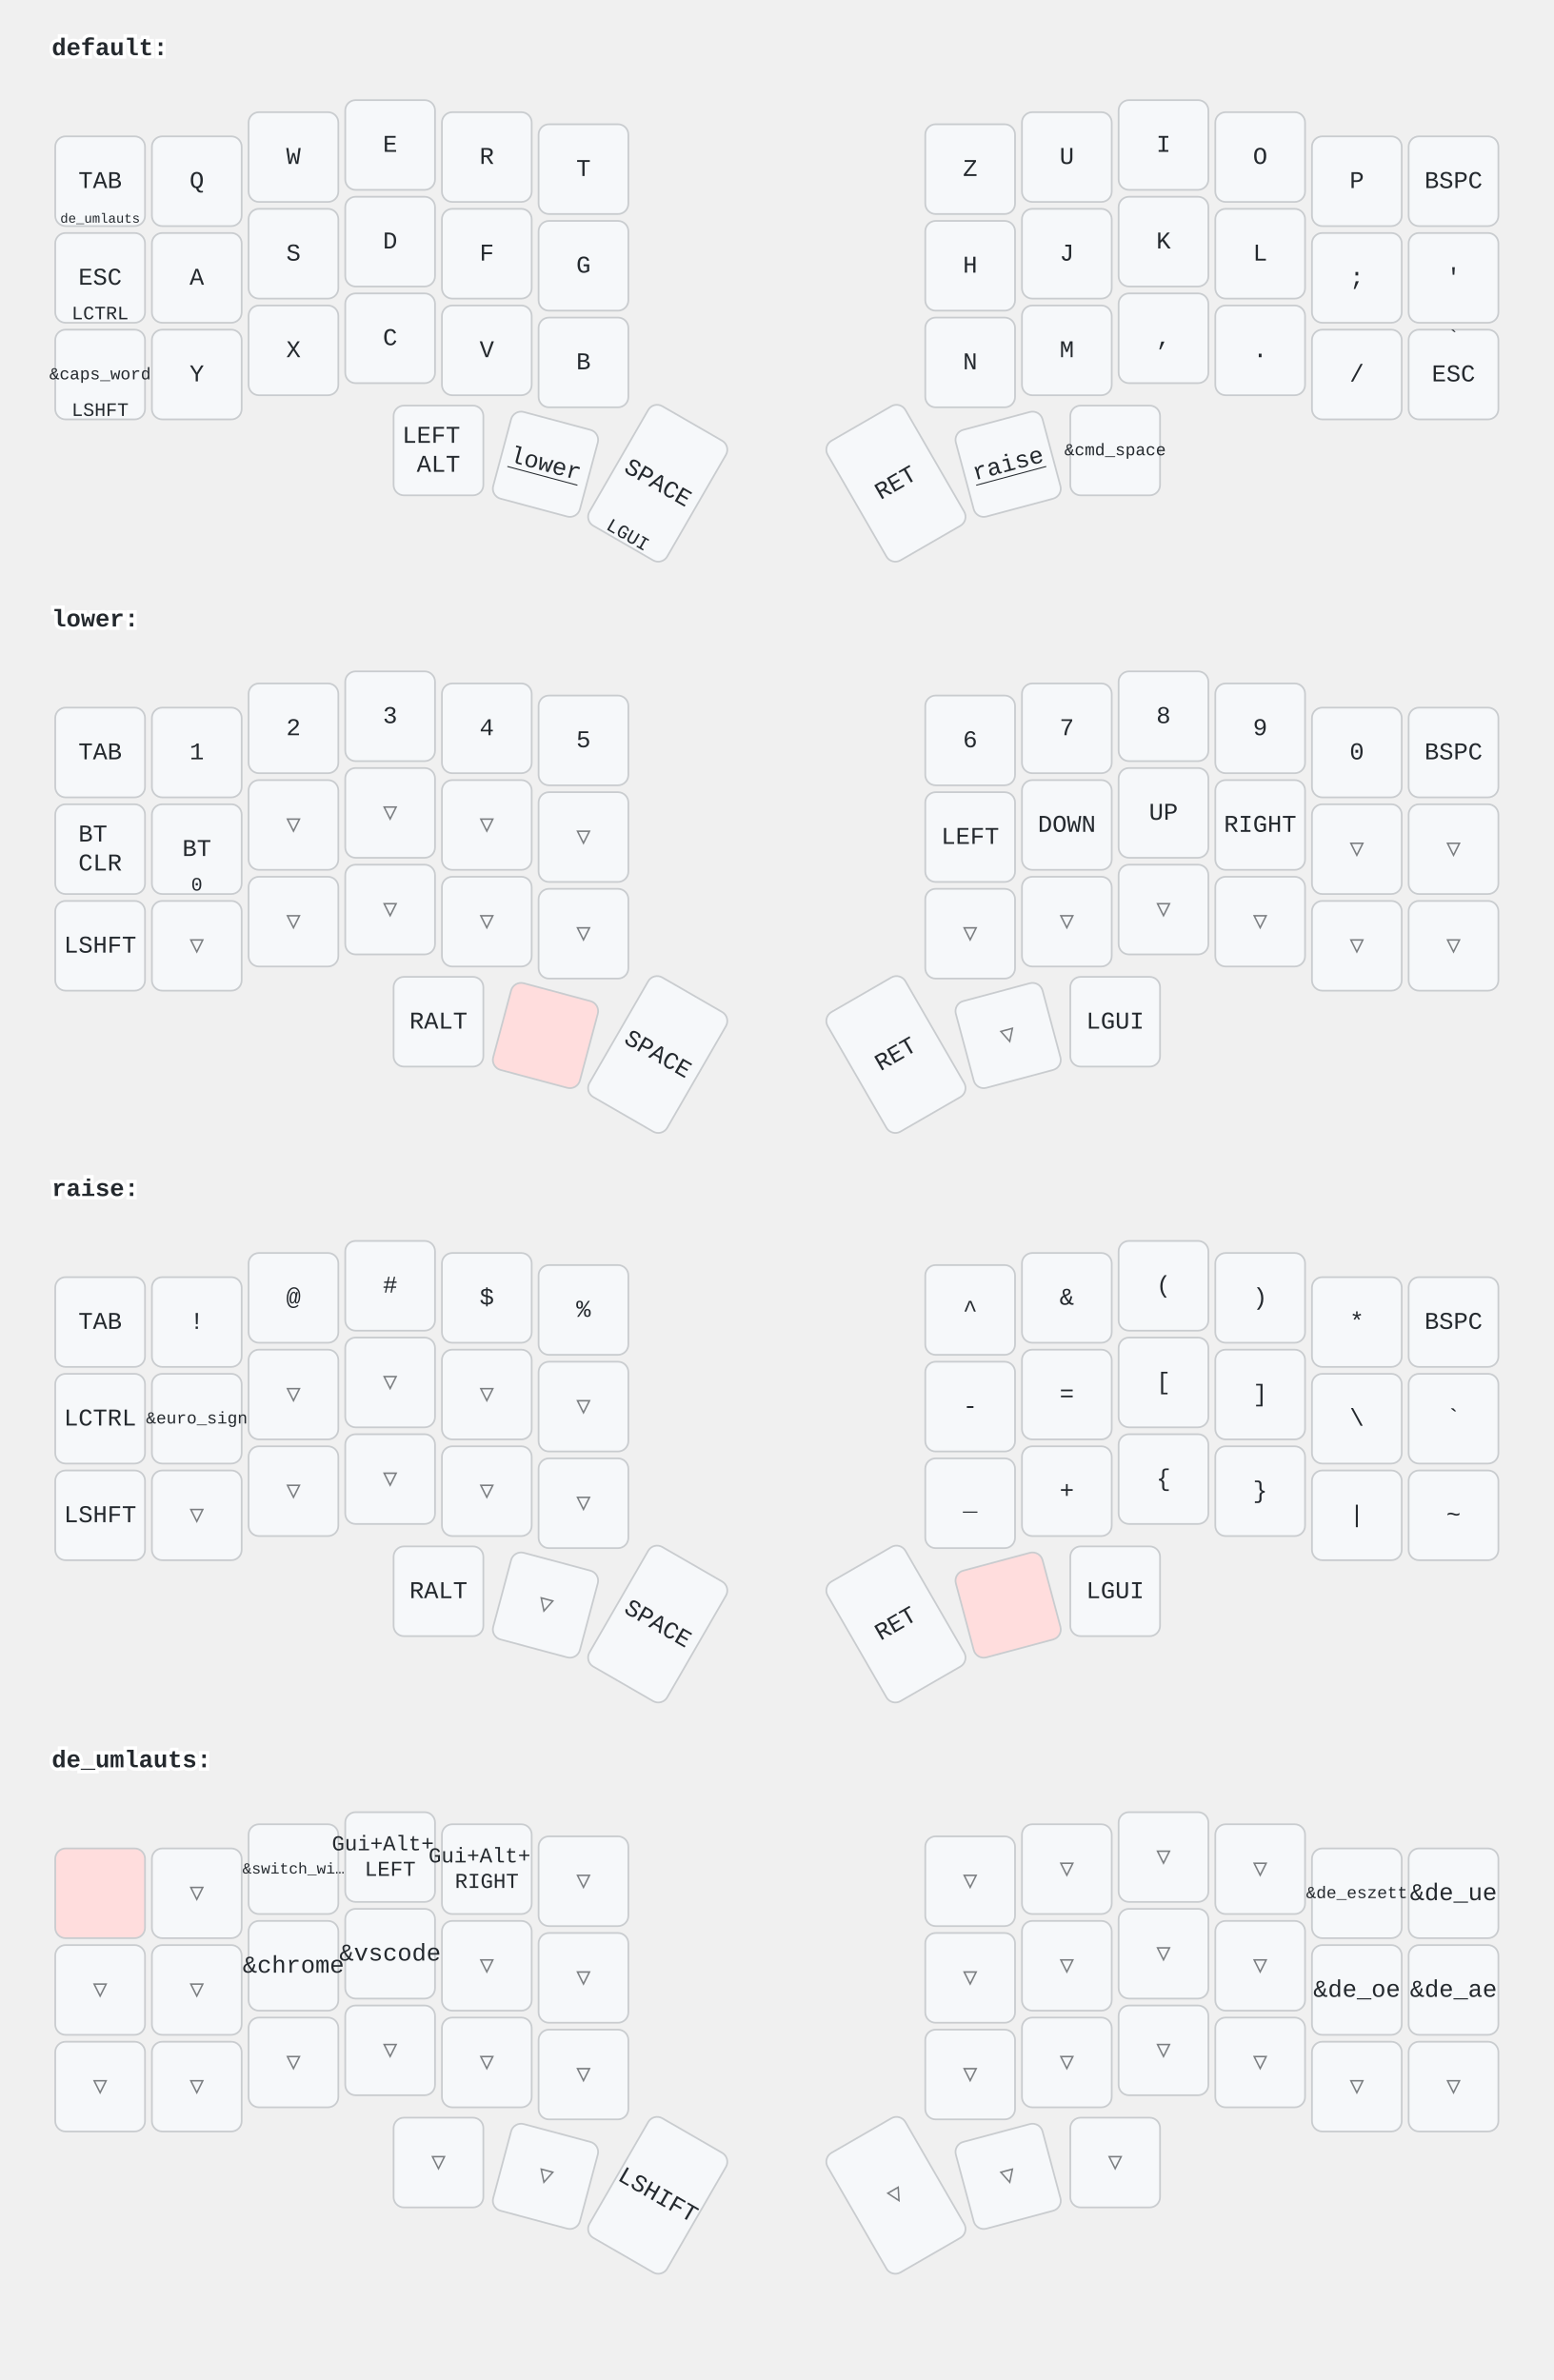
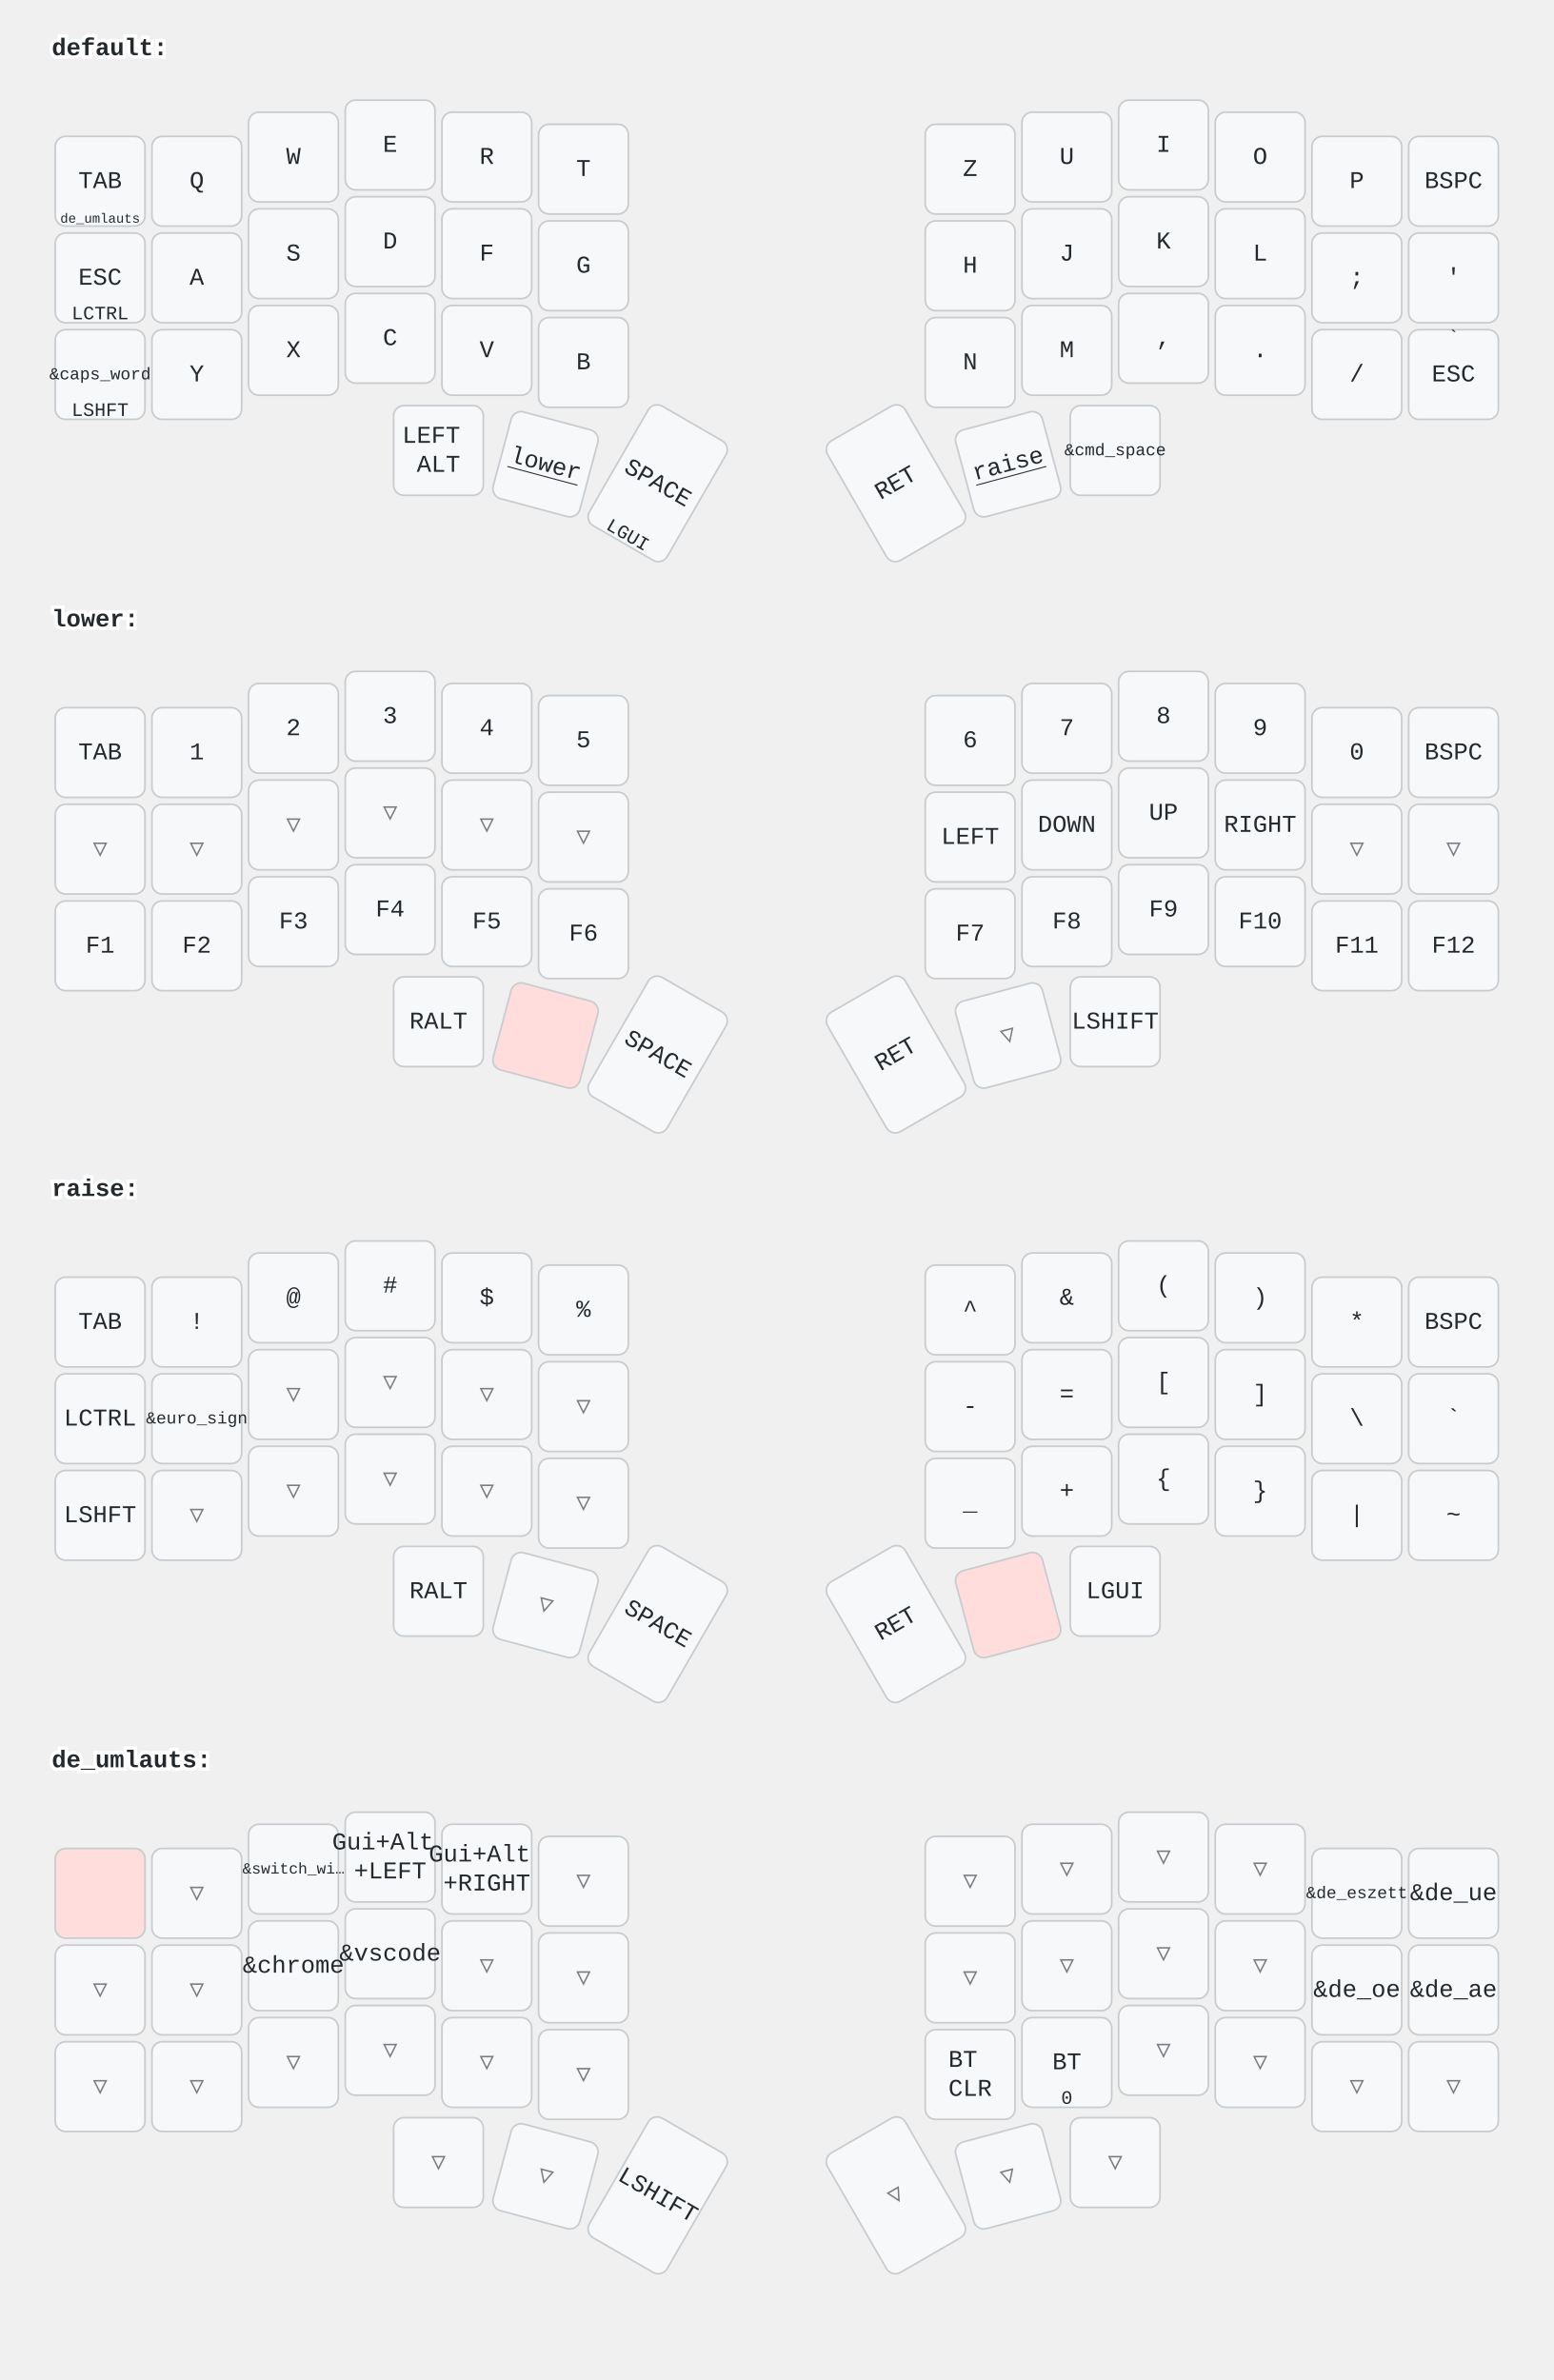
<svg xmlns="http://www.w3.org/2000/svg" width="900" height="1379" viewBox="0 0 900 1379" class="keymap">
  <style>/* inherit to force styles through use tags */
svg path {
    fill: inherit;
}

/* font and background color specifications */
svg.keymap {
    font-family: SFMono-Regular,Consolas,Liberation Mono,Menlo,monospace;
    font-size: 14px;
    font-kerning: normal;
    text-rendering: optimizeLegibility;
    fill: #24292e;
}

/* default key styling */
rect.key {
    fill: #f6f8fa;
}

rect.key, rect.combo {
    stroke: #c9cccf;
    stroke-width: 1;
}

/* default key side styling, only used is draw_key_sides is set */
rect.side {
    filter: brightness(90%);
}

/* color accent for combo boxes */
rect.combo, rect.combo-separate {
    fill: #cdf;
}

/* color accent for held keys */
rect.held, rect.combo.held {
    fill: #fdd;
}

/* color accent for ghost (optional) keys */
rect.ghost, rect.combo.ghost {
    stroke-dasharray: 4, 4;
    stroke-width: 2;
}

text {
    text-anchor: middle;
    dominant-baseline: middle;
}

/* styling for layer labels */
text.label {
    font-weight: bold;
    text-anchor: start;
    stroke: white;
    stroke-width: 4;
    paint-order: stroke;
}

/* styling for optional footer */
text.footer {
    text-anchor: end;
    dominant-baseline: auto;
    stroke: white;
    stroke-width: 4;
    paint-order: stroke;
}

- /* styling for combo tap, and key hold/shifted label text */
- text.combo, text.hold, text.shifted {
+ /* styling for combo tap, and key non-tap label text */
+ text.combo, text.hold, text.shifted, text.left, text.right {
    font-size: 11px;
}

text.hold {
    text-anchor: middle;
    dominant-baseline: auto;
}

text.shifted {
    text-anchor: middle;
    dominant-baseline: hanging;
}

+ text.left {
+     text-anchor: start;
+ }
+ 
+ text.right {
+     text-anchor: end;
+ }
+ 
text.layer-activator {
    text-decoration: underline;
}

/* styling for hold/shifted label text in combo box */
- text.combo.hold, text.combo.shifted {
+ text.combo.hold, text.combo.shifted, text.combo.left, text.combo.right {
    font-size: 8px;
}

/* lighter symbol for transparent keys */
text.trans {
    fill: #7b7e81;
}

/* styling for combo dendrons */
path.combo {
    stroke-width: 1;
    stroke: gray;
    fill: none;
}

/* Start Tabler Icons Cleanup */
/* cannot use height/width with glyphs */
.icon-tabler &gt; path {
    fill: inherit;
    stroke: inherit;
    stroke-width: 2;
}
/* hide tabler's default box */
.icon-tabler &gt; path[stroke="none"][fill="none"] {
    visibility: hidden;
}
/* End Tabler Icons Cleanup */
</style>
  <g transform="translate(30, 0)" class="layer-default">
    <text x="0" y="28" class="label" id="default">default:</text>
    <g transform="translate(0, 56)">
      <g transform="translate(28, 49)" class="key keypos-0">
        <rect rx="6" ry="6" x="-26" y="-26" width="52" height="52" class="key" />
        <text x="0" y="0" class="key tap">TAB</text>
        <a href="#de_umlauts">
          <text x="0" y="24" class="key hold layer-activator">
            <tspan style="font-size: 70%">de_umlauts</tspan>
          </text>
        </a>
      </g>
      <g transform="translate(84, 49)" class="key keypos-1">
        <rect rx="6" ry="6" x="-26" y="-26" width="52" height="52" class="key" />
        <text x="0" y="0" class="key tap">Q</text>
      </g>
      <g transform="translate(140, 35)" class="key keypos-2">
        <rect rx="6" ry="6" x="-26" y="-26" width="52" height="52" class="key" />
        <text x="0" y="0" class="key tap">W</text>
      </g>
      <g transform="translate(196, 28)" class="key keypos-3">
        <rect rx="6" ry="6" x="-26" y="-26" width="52" height="52" class="key" />
        <text x="0" y="0" class="key tap">E</text>
      </g>
      <g transform="translate(252, 35)" class="key keypos-4">
        <rect rx="6" ry="6" x="-26" y="-26" width="52" height="52" class="key" />
        <text x="0" y="0" class="key tap">R</text>
      </g>
      <g transform="translate(308, 42)" class="key keypos-5">
        <rect rx="6" ry="6" x="-26" y="-26" width="52" height="52" class="key" />
        <text x="0" y="0" class="key tap">T</text>
      </g>
      <g transform="translate(532, 42)" class="key keypos-6">
        <rect rx="6" ry="6" x="-26" y="-26" width="52" height="52" class="key" />
        <text x="0" y="0" class="key tap">Z</text>
      </g>
      <g transform="translate(588, 35)" class="key keypos-7">
        <rect rx="6" ry="6" x="-26" y="-26" width="52" height="52" class="key" />
        <text x="0" y="0" class="key tap">U</text>
      </g>
      <g transform="translate(644, 28)" class="key keypos-8">
        <rect rx="6" ry="6" x="-26" y="-26" width="52" height="52" class="key" />
        <text x="0" y="0" class="key tap">I</text>
      </g>
      <g transform="translate(700, 35)" class="key keypos-9">
        <rect rx="6" ry="6" x="-26" y="-26" width="52" height="52" class="key" />
        <text x="0" y="0" class="key tap">O</text>
      </g>
      <g transform="translate(756, 49)" class="key keypos-10">
        <rect rx="6" ry="6" x="-26" y="-26" width="52" height="52" class="key" />
        <text x="0" y="0" class="key tap">P</text>
      </g>
      <g transform="translate(812, 49)" class="key keypos-11">
        <rect rx="6" ry="6" x="-26" y="-26" width="52" height="52" class="key" />
        <text x="0" y="0" class="key tap">BSPC</text>
      </g>
      <g transform="translate(28, 105)" class="key keypos-12">
        <rect rx="6" ry="6" x="-26" y="-26" width="52" height="52" class="key" />
        <text x="0" y="0" class="key tap">ESC</text>
        <text x="0" y="24" class="key hold">LCTRL</text>
      </g>
      <g transform="translate(84, 105)" class="key keypos-13">
        <rect rx="6" ry="6" x="-26" y="-26" width="52" height="52" class="key" />
        <text x="0" y="0" class="key tap">A</text>
      </g>
      <g transform="translate(140, 91)" class="key keypos-14">
        <rect rx="6" ry="6" x="-26" y="-26" width="52" height="52" class="key" />
        <text x="0" y="0" class="key tap">S</text>
      </g>
      <g transform="translate(196, 84)" class="key keypos-15">
        <rect rx="6" ry="6" x="-26" y="-26" width="52" height="52" class="key" />
        <text x="0" y="0" class="key tap">D</text>
      </g>
      <g transform="translate(252, 91)" class="key keypos-16">
        <rect rx="6" ry="6" x="-26" y="-26" width="52" height="52" class="key" />
        <text x="0" y="0" class="key tap">F</text>
      </g>
      <g transform="translate(308, 98)" class="key keypos-17">
        <rect rx="6" ry="6" x="-26" y="-26" width="52" height="52" class="key" />
        <text x="0" y="0" class="key tap">G</text>
      </g>
      <g transform="translate(532, 98)" class="key keypos-18">
        <rect rx="6" ry="6" x="-26" y="-26" width="52" height="52" class="key" />
        <text x="0" y="0" class="key tap">H</text>
      </g>
      <g transform="translate(588, 91)" class="key keypos-19">
        <rect rx="6" ry="6" x="-26" y="-26" width="52" height="52" class="key" />
        <text x="0" y="0" class="key tap">J</text>
      </g>
      <g transform="translate(644, 84)" class="key keypos-20">
        <rect rx="6" ry="6" x="-26" y="-26" width="52" height="52" class="key" />
        <text x="0" y="0" class="key tap">K</text>
      </g>
      <g transform="translate(700, 91)" class="key keypos-21">
        <rect rx="6" ry="6" x="-26" y="-26" width="52" height="52" class="key" />
        <text x="0" y="0" class="key tap">L</text>
      </g>
      <g transform="translate(756, 105)" class="key keypos-22">
        <rect rx="6" ry="6" x="-26" y="-26" width="52" height="52" class="key" />
        <text x="0" y="0" class="key tap">;</text>
      </g>
      <g transform="translate(812, 105)" class="key keypos-23">
        <rect rx="6" ry="6" x="-26" y="-26" width="52" height="52" class="key" />
        <text x="0" y="0" class="key tap">'</text>
      </g>
      <g transform="translate(28, 161)" class="key keypos-24">
        <rect rx="6" ry="6" x="-26" y="-26" width="52" height="52" class="key" />
        <text x="0" y="0" class="key tap">
          <tspan style="font-size: 70%">&amp;caps_word</tspan>
        </text>
        <text x="0" y="24" class="key hold">LSHFT</text>
      </g>
      <g transform="translate(84, 161)" class="key keypos-25">
        <rect rx="6" ry="6" x="-26" y="-26" width="52" height="52" class="key" />
        <text x="0" y="0" class="key tap">Y</text>
      </g>
      <g transform="translate(140, 147)" class="key keypos-26">
        <rect rx="6" ry="6" x="-26" y="-26" width="52" height="52" class="key" />
        <text x="0" y="0" class="key tap">X</text>
      </g>
      <g transform="translate(196, 140)" class="key keypos-27">
        <rect rx="6" ry="6" x="-26" y="-26" width="52" height="52" class="key" />
        <text x="0" y="0" class="key tap">C</text>
      </g>
      <g transform="translate(252, 147)" class="key keypos-28">
        <rect rx="6" ry="6" x="-26" y="-26" width="52" height="52" class="key" />
        <text x="0" y="0" class="key tap">V</text>
      </g>
      <g transform="translate(308, 154)" class="key keypos-29">
        <rect rx="6" ry="6" x="-26" y="-26" width="52" height="52" class="key" />
        <text x="0" y="0" class="key tap">B</text>
      </g>
      <g transform="translate(532, 154)" class="key keypos-30">
        <rect rx="6" ry="6" x="-26" y="-26" width="52" height="52" class="key" />
        <text x="0" y="0" class="key tap">N</text>
      </g>
      <g transform="translate(588, 147)" class="key keypos-31">
        <rect rx="6" ry="6" x="-26" y="-26" width="52" height="52" class="key" />
        <text x="0" y="0" class="key tap">M</text>
      </g>
      <g transform="translate(644, 140)" class="key keypos-32">
        <rect rx="6" ry="6" x="-26" y="-26" width="52" height="52" class="key" />
        <text x="0" y="0" class="key tap">,</text>
      </g>
      <g transform="translate(700, 147)" class="key keypos-33">
        <rect rx="6" ry="6" x="-26" y="-26" width="52" height="52" class="key" />
        <text x="0" y="0" class="key tap">.</text>
      </g>
      <g transform="translate(756, 161)" class="key keypos-34">
        <rect rx="6" ry="6" x="-26" y="-26" width="52" height="52" class="key" />
        <text x="0" y="0" class="key tap">/</text>
      </g>
      <g transform="translate(812, 161)" class="key keypos-35">
        <rect rx="6" ry="6" x="-26" y="-26" width="52" height="52" class="key" />
        <text x="0" y="0" class="key tap">ESC</text>
        <text x="0" y="-24" class="key shifted">`</text>
      </g>
      <g transform="translate(224, 205)" class="key keypos-36">
        <rect rx="6" ry="6" x="-26" y="-26" width="52" height="52" class="key" />
        <text x="0" y="0" class="key tap">
          <tspan x="0" dy="-0.6em">LEFT</tspan>
          <tspan x="0" dy="1.2em">ALT</tspan>
        </text>
      </g>
      <g transform="translate(286, 213) rotate(15.0)" class="key keypos-37">
        <rect rx="6" ry="6" x="-26" y="-26" width="52" height="52" class="key" />
        <a href="#lower">
          <text x="0" y="0" class="key tap layer-activator">lower</text>
        </a>
      </g>
      <g transform="translate(351, 224) rotate(30.0)" class="key keypos-38">
        <rect rx="6" ry="6" x="-26" y="-40" width="52" height="80" class="key" />
        <text x="0" y="0" class="key tap">SPACE</text>
        <text x="0" y="38" class="key hold">LGUI</text>
      </g>
      <g transform="translate(489, 224) rotate(-30.0)" class="key keypos-39">
        <rect rx="6" ry="6" x="-26" y="-40" width="52" height="80" class="key" />
        <text x="0" y="0" class="key tap">RET</text>
      </g>
      <g transform="translate(554, 213) rotate(-15.0)" class="key keypos-40">
        <rect rx="6" ry="6" x="-26" y="-26" width="52" height="52" class="key" />
        <a href="#raise">
          <text x="0" y="0" class="key tap layer-activator">raise</text>
        </a>
      </g>
      <g transform="translate(616, 205)" class="key keypos-41">
        <rect rx="6" ry="6" x="-26" y="-26" width="52" height="52" class="key" />
        <text x="0" y="0" class="key tap">
          <tspan style="font-size: 70%">&amp;cmd_space</tspan>
        </text>
      </g>
    </g>
  </g>
  <g transform="translate(30, 331)" class="layer-lower">
    <text x="0" y="28" class="label" id="lower">lower:</text>
    <g transform="translate(0, 56)">
      <g transform="translate(28, 49)" class="key keypos-0">
        <rect rx="6" ry="6" x="-26" y="-26" width="52" height="52" class="key" />
        <text x="0" y="0" class="key tap">TAB</text>
      </g>
      <g transform="translate(84, 49)" class="key keypos-1">
        <rect rx="6" ry="6" x="-26" y="-26" width="52" height="52" class="key" />
        <text x="0" y="0" class="key tap">1</text>
      </g>
      <g transform="translate(140, 35)" class="key keypos-2">
        <rect rx="6" ry="6" x="-26" y="-26" width="52" height="52" class="key" />
        <text x="0" y="0" class="key tap">2</text>
      </g>
      <g transform="translate(196, 28)" class="key keypos-3">
        <rect rx="6" ry="6" x="-26" y="-26" width="52" height="52" class="key" />
        <text x="0" y="0" class="key tap">3</text>
      </g>
      <g transform="translate(252, 35)" class="key keypos-4">
        <rect rx="6" ry="6" x="-26" y="-26" width="52" height="52" class="key" />
        <text x="0" y="0" class="key tap">4</text>
      </g>
      <g transform="translate(308, 42)" class="key keypos-5">
        <rect rx="6" ry="6" x="-26" y="-26" width="52" height="52" class="key" />
        <text x="0" y="0" class="key tap">5</text>
      </g>
      <g transform="translate(532, 42)" class="key keypos-6">
        <rect rx="6" ry="6" x="-26" y="-26" width="52" height="52" class="key" />
        <text x="0" y="0" class="key tap">6</text>
      </g>
      <g transform="translate(588, 35)" class="key keypos-7">
        <rect rx="6" ry="6" x="-26" y="-26" width="52" height="52" class="key" />
        <text x="0" y="0" class="key tap">7</text>
      </g>
      <g transform="translate(644, 28)" class="key keypos-8">
        <rect rx="6" ry="6" x="-26" y="-26" width="52" height="52" class="key" />
        <text x="0" y="0" class="key tap">8</text>
      </g>
      <g transform="translate(700, 35)" class="key keypos-9">
        <rect rx="6" ry="6" x="-26" y="-26" width="52" height="52" class="key" />
        <text x="0" y="0" class="key tap">9</text>
      </g>
      <g transform="translate(756, 49)" class="key keypos-10">
        <rect rx="6" ry="6" x="-26" y="-26" width="52" height="52" class="key" />
        <text x="0" y="0" class="key tap">0</text>
      </g>
      <g transform="translate(812, 49)" class="key keypos-11">
        <rect rx="6" ry="6" x="-26" y="-26" width="52" height="52" class="key" />
        <text x="0" y="0" class="key tap">BSPC</text>
      </g>
-       <g transform="translate(28, 105)" class="key keypos-12">
-         <rect rx="6" ry="6" x="-26" y="-26" width="52" height="52" class="key" />
-         <text x="0" y="0" class="key tap">
-           <tspan x="0" dy="-0.6em">BT</tspan>
-           <tspan x="0" dy="1.2em">CLR</tspan>
-         </text>
-       </g>
-       <g transform="translate(84, 105)" class="key keypos-13">
-         <rect rx="6" ry="6" x="-26" y="-26" width="52" height="52" class="key" />
-         <text x="0" y="0" class="key tap">BT</text>
-         <text x="0" y="24" class="key hold">0</text>
+       <g transform="translate(28, 105)" class="key trans keypos-12">
+         <rect rx="6" ry="6" x="-26" y="-26" width="52" height="52" class="key trans" />
+         <text x="0" y="0" class="key trans tap">▽</text>
+       </g>
+       <g transform="translate(84, 105)" class="key trans keypos-13">
+         <rect rx="6" ry="6" x="-26" y="-26" width="52" height="52" class="key trans" />
+         <text x="0" y="0" class="key trans tap">▽</text>
      </g>
      <g transform="translate(140, 91)" class="key trans keypos-14">
        <rect rx="6" ry="6" x="-26" y="-26" width="52" height="52" class="key trans" />
        <text x="0" y="0" class="key trans tap">▽</text>
      </g>
      <g transform="translate(196, 84)" class="key trans keypos-15">
        <rect rx="6" ry="6" x="-26" y="-26" width="52" height="52" class="key trans" />
        <text x="0" y="0" class="key trans tap">▽</text>
      </g>
      <g transform="translate(252, 91)" class="key trans keypos-16">
        <rect rx="6" ry="6" x="-26" y="-26" width="52" height="52" class="key trans" />
        <text x="0" y="0" class="key trans tap">▽</text>
      </g>
      <g transform="translate(308, 98)" class="key trans keypos-17">
        <rect rx="6" ry="6" x="-26" y="-26" width="52" height="52" class="key trans" />
        <text x="0" y="0" class="key trans tap">▽</text>
      </g>
      <g transform="translate(532, 98)" class="key keypos-18">
        <rect rx="6" ry="6" x="-26" y="-26" width="52" height="52" class="key" />
        <text x="0" y="0" class="key tap">LEFT</text>
      </g>
      <g transform="translate(588, 91)" class="key keypos-19">
        <rect rx="6" ry="6" x="-26" y="-26" width="52" height="52" class="key" />
        <text x="0" y="0" class="key tap">DOWN</text>
      </g>
      <g transform="translate(644, 84)" class="key keypos-20">
        <rect rx="6" ry="6" x="-26" y="-26" width="52" height="52" class="key" />
        <text x="0" y="0" class="key tap">UP</text>
      </g>
      <g transform="translate(700, 91)" class="key keypos-21">
        <rect rx="6" ry="6" x="-26" y="-26" width="52" height="52" class="key" />
        <text x="0" y="0" class="key tap">RIGHT</text>
      </g>
      <g transform="translate(756, 105)" class="key trans keypos-22">
        <rect rx="6" ry="6" x="-26" y="-26" width="52" height="52" class="key trans" />
        <text x="0" y="0" class="key trans tap">▽</text>
      </g>
      <g transform="translate(812, 105)" class="key trans keypos-23">
        <rect rx="6" ry="6" x="-26" y="-26" width="52" height="52" class="key trans" />
        <text x="0" y="0" class="key trans tap">▽</text>
      </g>
      <g transform="translate(28, 161)" class="key keypos-24">
        <rect rx="6" ry="6" x="-26" y="-26" width="52" height="52" class="key" />
-         <text x="0" y="0" class="key tap">LSHFT</text>
-       </g>
-       <g transform="translate(84, 161)" class="key trans keypos-25">
-         <rect rx="6" ry="6" x="-26" y="-26" width="52" height="52" class="key trans" />
-         <text x="0" y="0" class="key trans tap">▽</text>
-       </g>
-       <g transform="translate(140, 147)" class="key trans keypos-26">
-         <rect rx="6" ry="6" x="-26" y="-26" width="52" height="52" class="key trans" />
-         <text x="0" y="0" class="key trans tap">▽</text>
-       </g>
-       <g transform="translate(196, 140)" class="key trans keypos-27">
-         <rect rx="6" ry="6" x="-26" y="-26" width="52" height="52" class="key trans" />
-         <text x="0" y="0" class="key trans tap">▽</text>
-       </g>
-       <g transform="translate(252, 147)" class="key trans keypos-28">
-         <rect rx="6" ry="6" x="-26" y="-26" width="52" height="52" class="key trans" />
-         <text x="0" y="0" class="key trans tap">▽</text>
-       </g>
-       <g transform="translate(308, 154)" class="key trans keypos-29">
-         <rect rx="6" ry="6" x="-26" y="-26" width="52" height="52" class="key trans" />
-         <text x="0" y="0" class="key trans tap">▽</text>
-       </g>
-       <g transform="translate(532, 154)" class="key trans keypos-30">
-         <rect rx="6" ry="6" x="-26" y="-26" width="52" height="52" class="key trans" />
-         <text x="0" y="0" class="key trans tap">▽</text>
-       </g>
-       <g transform="translate(588, 147)" class="key trans keypos-31">
-         <rect rx="6" ry="6" x="-26" y="-26" width="52" height="52" class="key trans" />
-         <text x="0" y="0" class="key trans tap">▽</text>
-       </g>
-       <g transform="translate(644, 140)" class="key trans keypos-32">
-         <rect rx="6" ry="6" x="-26" y="-26" width="52" height="52" class="key trans" />
-         <text x="0" y="0" class="key trans tap">▽</text>
-       </g>
-       <g transform="translate(700, 147)" class="key trans keypos-33">
-         <rect rx="6" ry="6" x="-26" y="-26" width="52" height="52" class="key trans" />
-         <text x="0" y="0" class="key trans tap">▽</text>
-       </g>
-       <g transform="translate(756, 161)" class="key trans keypos-34">
-         <rect rx="6" ry="6" x="-26" y="-26" width="52" height="52" class="key trans" />
-         <text x="0" y="0" class="key trans tap">▽</text>
-       </g>
-       <g transform="translate(812, 161)" class="key trans keypos-35">
-         <rect rx="6" ry="6" x="-26" y="-26" width="52" height="52" class="key trans" />
-         <text x="0" y="0" class="key trans tap">▽</text>
+         <text x="0" y="0" class="key tap">F1</text>
+       </g>
+       <g transform="translate(84, 161)" class="key keypos-25">
+         <rect rx="6" ry="6" x="-26" y="-26" width="52" height="52" class="key" />
+         <text x="0" y="0" class="key tap">F2</text>
+       </g>
+       <g transform="translate(140, 147)" class="key keypos-26">
+         <rect rx="6" ry="6" x="-26" y="-26" width="52" height="52" class="key" />
+         <text x="0" y="0" class="key tap">F3</text>
+       </g>
+       <g transform="translate(196, 140)" class="key keypos-27">
+         <rect rx="6" ry="6" x="-26" y="-26" width="52" height="52" class="key" />
+         <text x="0" y="0" class="key tap">F4</text>
+       </g>
+       <g transform="translate(252, 147)" class="key keypos-28">
+         <rect rx="6" ry="6" x="-26" y="-26" width="52" height="52" class="key" />
+         <text x="0" y="0" class="key tap">F5</text>
+       </g>
+       <g transform="translate(308, 154)" class="key keypos-29">
+         <rect rx="6" ry="6" x="-26" y="-26" width="52" height="52" class="key" />
+         <text x="0" y="0" class="key tap">F6</text>
+       </g>
+       <g transform="translate(532, 154)" class="key keypos-30">
+         <rect rx="6" ry="6" x="-26" y="-26" width="52" height="52" class="key" />
+         <text x="0" y="0" class="key tap">F7</text>
+       </g>
+       <g transform="translate(588, 147)" class="key keypos-31">
+         <rect rx="6" ry="6" x="-26" y="-26" width="52" height="52" class="key" />
+         <text x="0" y="0" class="key tap">F8</text>
+       </g>
+       <g transform="translate(644, 140)" class="key keypos-32">
+         <rect rx="6" ry="6" x="-26" y="-26" width="52" height="52" class="key" />
+         <text x="0" y="0" class="key tap">F9</text>
+       </g>
+       <g transform="translate(700, 147)" class="key keypos-33">
+         <rect rx="6" ry="6" x="-26" y="-26" width="52" height="52" class="key" />
+         <text x="0" y="0" class="key tap">F10</text>
+       </g>
+       <g transform="translate(756, 161)" class="key keypos-34">
+         <rect rx="6" ry="6" x="-26" y="-26" width="52" height="52" class="key" />
+         <text x="0" y="0" class="key tap">F11</text>
+       </g>
+       <g transform="translate(812, 161)" class="key keypos-35">
+         <rect rx="6" ry="6" x="-26" y="-26" width="52" height="52" class="key" />
+         <text x="0" y="0" class="key tap">F12</text>
      </g>
      <g transform="translate(224, 205)" class="key keypos-36">
        <rect rx="6" ry="6" x="-26" y="-26" width="52" height="52" class="key" />
        <text x="0" y="0" class="key tap">RALT</text>
      </g>
      <g transform="translate(286, 213) rotate(15.0)" class="key held keypos-37">
        <rect rx="6" ry="6" x="-26" y="-26" width="52" height="52" class="key held" />
      </g>
      <g transform="translate(351, 224) rotate(30.0)" class="key keypos-38">
        <rect rx="6" ry="6" x="-26" y="-40" width="52" height="80" class="key" />
        <text x="0" y="0" class="key tap">SPACE</text>
      </g>
      <g transform="translate(489, 224) rotate(-30.0)" class="key keypos-39">
        <rect rx="6" ry="6" x="-26" y="-40" width="52" height="80" class="key" />
        <text x="0" y="0" class="key tap">RET</text>
      </g>
      <g transform="translate(554, 213) rotate(-15.0)" class="key trans keypos-40">
        <rect rx="6" ry="6" x="-26" y="-26" width="52" height="52" class="key trans" />
        <text x="0" y="0" class="key trans tap">▽</text>
      </g>
      <g transform="translate(616, 205)" class="key keypos-41">
        <rect rx="6" ry="6" x="-26" y="-26" width="52" height="52" class="key" />
-         <text x="0" y="0" class="key tap">LGUI</text>
+         <text x="0" y="0" class="key tap">LSHIFT</text>
      </g>
    </g>
  </g>
  <g transform="translate(30, 661)" class="layer-raise">
    <text x="0" y="28" class="label" id="raise">raise:</text>
    <g transform="translate(0, 56)">
      <g transform="translate(28, 49)" class="key keypos-0">
        <rect rx="6" ry="6" x="-26" y="-26" width="52" height="52" class="key" />
        <text x="0" y="0" class="key tap">TAB</text>
      </g>
      <g transform="translate(84, 49)" class="key keypos-1">
        <rect rx="6" ry="6" x="-26" y="-26" width="52" height="52" class="key" />
        <text x="0" y="0" class="key tap">!</text>
      </g>
      <g transform="translate(140, 35)" class="key keypos-2">
        <rect rx="6" ry="6" x="-26" y="-26" width="52" height="52" class="key" />
        <text x="0" y="0" class="key tap">@</text>
      </g>
      <g transform="translate(196, 28)" class="key keypos-3">
        <rect rx="6" ry="6" x="-26" y="-26" width="52" height="52" class="key" />
        <text x="0" y="0" class="key tap">#</text>
      </g>
      <g transform="translate(252, 35)" class="key keypos-4">
        <rect rx="6" ry="6" x="-26" y="-26" width="52" height="52" class="key" />
        <text x="0" y="0" class="key tap">$</text>
      </g>
      <g transform="translate(308, 42)" class="key keypos-5">
        <rect rx="6" ry="6" x="-26" y="-26" width="52" height="52" class="key" />
        <text x="0" y="0" class="key tap">%</text>
      </g>
      <g transform="translate(532, 42)" class="key keypos-6">
        <rect rx="6" ry="6" x="-26" y="-26" width="52" height="52" class="key" />
        <text x="0" y="0" class="key tap">^</text>
      </g>
      <g transform="translate(588, 35)" class="key keypos-7">
        <rect rx="6" ry="6" x="-26" y="-26" width="52" height="52" class="key" />
        <text x="0" y="0" class="key tap">&amp;</text>
      </g>
      <g transform="translate(644, 28)" class="key keypos-8">
        <rect rx="6" ry="6" x="-26" y="-26" width="52" height="52" class="key" />
        <text x="0" y="0" class="key tap">(</text>
      </g>
      <g transform="translate(700, 35)" class="key keypos-9">
        <rect rx="6" ry="6" x="-26" y="-26" width="52" height="52" class="key" />
        <text x="0" y="0" class="key tap">)</text>
      </g>
      <g transform="translate(756, 49)" class="key keypos-10">
        <rect rx="6" ry="6" x="-26" y="-26" width="52" height="52" class="key" />
        <text x="0" y="0" class="key tap">*</text>
      </g>
      <g transform="translate(812, 49)" class="key keypos-11">
        <rect rx="6" ry="6" x="-26" y="-26" width="52" height="52" class="key" />
        <text x="0" y="0" class="key tap">BSPC</text>
      </g>
      <g transform="translate(28, 105)" class="key keypos-12">
        <rect rx="6" ry="6" x="-26" y="-26" width="52" height="52" class="key" />
        <text x="0" y="0" class="key tap">LCTRL</text>
      </g>
      <g transform="translate(84, 105)" class="key keypos-13">
        <rect rx="6" ry="6" x="-26" y="-26" width="52" height="52" class="key" />
        <text x="0" y="0" class="key tap">
          <tspan style="font-size: 70%">&amp;euro_sign</tspan>
        </text>
      </g>
      <g transform="translate(140, 91)" class="key trans keypos-14">
        <rect rx="6" ry="6" x="-26" y="-26" width="52" height="52" class="key trans" />
        <text x="0" y="0" class="key trans tap">▽</text>
      </g>
      <g transform="translate(196, 84)" class="key trans keypos-15">
        <rect rx="6" ry="6" x="-26" y="-26" width="52" height="52" class="key trans" />
        <text x="0" y="0" class="key trans tap">▽</text>
      </g>
      <g transform="translate(252, 91)" class="key trans keypos-16">
        <rect rx="6" ry="6" x="-26" y="-26" width="52" height="52" class="key trans" />
        <text x="0" y="0" class="key trans tap">▽</text>
      </g>
      <g transform="translate(308, 98)" class="key trans keypos-17">
        <rect rx="6" ry="6" x="-26" y="-26" width="52" height="52" class="key trans" />
        <text x="0" y="0" class="key trans tap">▽</text>
      </g>
      <g transform="translate(532, 98)" class="key keypos-18">
        <rect rx="6" ry="6" x="-26" y="-26" width="52" height="52" class="key" />
        <text x="0" y="0" class="key tap">-</text>
      </g>
      <g transform="translate(588, 91)" class="key keypos-19">
        <rect rx="6" ry="6" x="-26" y="-26" width="52" height="52" class="key" />
        <text x="0" y="0" class="key tap">=</text>
      </g>
      <g transform="translate(644, 84)" class="key keypos-20">
        <rect rx="6" ry="6" x="-26" y="-26" width="52" height="52" class="key" />
        <text x="0" y="0" class="key tap">[</text>
      </g>
      <g transform="translate(700, 91)" class="key keypos-21">
        <rect rx="6" ry="6" x="-26" y="-26" width="52" height="52" class="key" />
        <text x="0" y="0" class="key tap">]</text>
      </g>
      <g transform="translate(756, 105)" class="key keypos-22">
        <rect rx="6" ry="6" x="-26" y="-26" width="52" height="52" class="key" />
        <text x="0" y="0" class="key tap">\</text>
      </g>
      <g transform="translate(812, 105)" class="key keypos-23">
        <rect rx="6" ry="6" x="-26" y="-26" width="52" height="52" class="key" />
        <text x="0" y="0" class="key tap">`</text>
      </g>
      <g transform="translate(28, 161)" class="key keypos-24">
        <rect rx="6" ry="6" x="-26" y="-26" width="52" height="52" class="key" />
        <text x="0" y="0" class="key tap">LSHFT</text>
      </g>
      <g transform="translate(84, 161)" class="key trans keypos-25">
        <rect rx="6" ry="6" x="-26" y="-26" width="52" height="52" class="key trans" />
        <text x="0" y="0" class="key trans tap">▽</text>
      </g>
      <g transform="translate(140, 147)" class="key trans keypos-26">
        <rect rx="6" ry="6" x="-26" y="-26" width="52" height="52" class="key trans" />
        <text x="0" y="0" class="key trans tap">▽</text>
      </g>
      <g transform="translate(196, 140)" class="key trans keypos-27">
        <rect rx="6" ry="6" x="-26" y="-26" width="52" height="52" class="key trans" />
        <text x="0" y="0" class="key trans tap">▽</text>
      </g>
      <g transform="translate(252, 147)" class="key trans keypos-28">
        <rect rx="6" ry="6" x="-26" y="-26" width="52" height="52" class="key trans" />
        <text x="0" y="0" class="key trans tap">▽</text>
      </g>
      <g transform="translate(308, 154)" class="key trans keypos-29">
        <rect rx="6" ry="6" x="-26" y="-26" width="52" height="52" class="key trans" />
        <text x="0" y="0" class="key trans tap">▽</text>
      </g>
      <g transform="translate(532, 154)" class="key keypos-30">
        <rect rx="6" ry="6" x="-26" y="-26" width="52" height="52" class="key" />
        <text x="0" y="0" class="key tap">_</text>
      </g>
      <g transform="translate(588, 147)" class="key keypos-31">
        <rect rx="6" ry="6" x="-26" y="-26" width="52" height="52" class="key" />
        <text x="0" y="0" class="key tap">+</text>
      </g>
      <g transform="translate(644, 140)" class="key keypos-32">
        <rect rx="6" ry="6" x="-26" y="-26" width="52" height="52" class="key" />
        <text x="0" y="0" class="key tap">{</text>
      </g>
      <g transform="translate(700, 147)" class="key keypos-33">
        <rect rx="6" ry="6" x="-26" y="-26" width="52" height="52" class="key" />
        <text x="0" y="0" class="key tap">}</text>
      </g>
      <g transform="translate(756, 161)" class="key keypos-34">
        <rect rx="6" ry="6" x="-26" y="-26" width="52" height="52" class="key" />
        <text x="0" y="0" class="key tap">|</text>
      </g>
      <g transform="translate(812, 161)" class="key keypos-35">
        <rect rx="6" ry="6" x="-26" y="-26" width="52" height="52" class="key" />
        <text x="0" y="0" class="key tap">~</text>
      </g>
      <g transform="translate(224, 205)" class="key keypos-36">
        <rect rx="6" ry="6" x="-26" y="-26" width="52" height="52" class="key" />
        <text x="0" y="0" class="key tap">RALT</text>
      </g>
      <g transform="translate(286, 213) rotate(15.0)" class="key trans keypos-37">
        <rect rx="6" ry="6" x="-26" y="-26" width="52" height="52" class="key trans" />
        <text x="0" y="0" class="key trans tap">▽</text>
      </g>
      <g transform="translate(351, 224) rotate(30.0)" class="key keypos-38">
        <rect rx="6" ry="6" x="-26" y="-40" width="52" height="80" class="key" />
        <text x="0" y="0" class="key tap">SPACE</text>
      </g>
      <g transform="translate(489, 224) rotate(-30.0)" class="key keypos-39">
        <rect rx="6" ry="6" x="-26" y="-40" width="52" height="80" class="key" />
        <text x="0" y="0" class="key tap">RET</text>
      </g>
      <g transform="translate(554, 213) rotate(-15.0)" class="key held keypos-40">
        <rect rx="6" ry="6" x="-26" y="-26" width="52" height="52" class="key held" />
      </g>
      <g transform="translate(616, 205)" class="key keypos-41">
        <rect rx="6" ry="6" x="-26" y="-26" width="52" height="52" class="key" />
        <text x="0" y="0" class="key tap">LGUI</text>
      </g>
    </g>
  </g>
  <g transform="translate(30, 992)" class="layer-de_umlauts">
    <text x="0" y="28" class="label" id="de_umlauts">de_umlauts:</text>
    <g transform="translate(0, 56)">
      <g transform="translate(28, 49)" class="key held keypos-0">
        <rect rx="6" ry="6" x="-26" y="-26" width="52" height="52" class="key held" />
      </g>
      <g transform="translate(84, 49)" class="key trans keypos-1">
        <rect rx="6" ry="6" x="-26" y="-26" width="52" height="52" class="key trans" />
        <text x="0" y="0" class="key trans tap">▽</text>
      </g>
      <g transform="translate(140, 35)" class="key keypos-2">
        <rect rx="6" ry="6" x="-26" y="-26" width="52" height="52" class="key" />
        <text x="0" y="0" class="key tap">
          <tspan style="font-size: 64%">&amp;switch_wi…</tspan>
        </text>
      </g>
      <g transform="translate(196, 28)" class="key keypos-3">
        <rect rx="6" ry="6" x="-26" y="-26" width="52" height="52" class="key" />
        <text x="0" y="0" class="key tap">
-           <tspan x="0" dy="-0.6em" style="font-size: 88%">Gui+Alt+</tspan>
-           <tspan x="0" dy="1.2em" style="font-size: 88%">LEFT</tspan>
+           <tspan x="0" dy="-0.6em">Gui+Alt</tspan>
+           <tspan x="0" dy="1.2em">+LEFT</tspan>
        </text>
      </g>
      <g transform="translate(252, 35)" class="key keypos-4">
        <rect rx="6" ry="6" x="-26" y="-26" width="52" height="52" class="key" />
        <text x="0" y="0" class="key tap">
-           <tspan x="0" dy="-0.6em" style="font-size: 88%">Gui+Alt+</tspan>
-           <tspan x="0" dy="1.2em" style="font-size: 88%">RIGHT</tspan>
+           <tspan x="0" dy="-0.6em">Gui+Alt</tspan>
+           <tspan x="0" dy="1.2em">+RIGHT</tspan>
        </text>
      </g>
      <g transform="translate(308, 42)" class="key trans keypos-5">
        <rect rx="6" ry="6" x="-26" y="-26" width="52" height="52" class="key trans" />
        <text x="0" y="0" class="key trans tap">▽</text>
      </g>
      <g transform="translate(532, 42)" class="key trans keypos-6">
        <rect rx="6" ry="6" x="-26" y="-26" width="52" height="52" class="key trans" />
        <text x="0" y="0" class="key trans tap">▽</text>
      </g>
      <g transform="translate(588, 35)" class="key trans keypos-7">
        <rect rx="6" ry="6" x="-26" y="-26" width="52" height="52" class="key trans" />
        <text x="0" y="0" class="key trans tap">▽</text>
      </g>
      <g transform="translate(644, 28)" class="key trans keypos-8">
        <rect rx="6" ry="6" x="-26" y="-26" width="52" height="52" class="key trans" />
        <text x="0" y="0" class="key trans tap">▽</text>
      </g>
      <g transform="translate(700, 35)" class="key trans keypos-9">
        <rect rx="6" ry="6" x="-26" y="-26" width="52" height="52" class="key trans" />
        <text x="0" y="0" class="key trans tap">▽</text>
      </g>
      <g transform="translate(756, 49)" class="key keypos-10">
        <rect rx="6" ry="6" x="-26" y="-26" width="52" height="52" class="key" />
        <text x="0" y="0" class="key tap">
          <tspan style="font-size: 70%">&amp;de_eszett</tspan>
        </text>
      </g>
      <g transform="translate(812, 49)" class="key keypos-11">
        <rect rx="6" ry="6" x="-26" y="-26" width="52" height="52" class="key" />
        <text x="0" y="0" class="key tap">&amp;de_ue</text>
      </g>
      <g transform="translate(28, 105)" class="key trans keypos-12">
        <rect rx="6" ry="6" x="-26" y="-26" width="52" height="52" class="key trans" />
        <text x="0" y="0" class="key trans tap">▽</text>
      </g>
      <g transform="translate(84, 105)" class="key trans keypos-13">
        <rect rx="6" ry="6" x="-26" y="-26" width="52" height="52" class="key trans" />
        <text x="0" y="0" class="key trans tap">▽</text>
      </g>
      <g transform="translate(140, 91)" class="key keypos-14">
        <rect rx="6" ry="6" x="-26" y="-26" width="52" height="52" class="key" />
        <text x="0" y="0" class="key tap">&amp;chrome</text>
      </g>
      <g transform="translate(196, 84)" class="key keypos-15">
        <rect rx="6" ry="6" x="-26" y="-26" width="52" height="52" class="key" />
        <text x="0" y="0" class="key tap">&amp;vscode</text>
      </g>
      <g transform="translate(252, 91)" class="key trans keypos-16">
        <rect rx="6" ry="6" x="-26" y="-26" width="52" height="52" class="key trans" />
        <text x="0" y="0" class="key trans tap">▽</text>
      </g>
      <g transform="translate(308, 98)" class="key trans keypos-17">
        <rect rx="6" ry="6" x="-26" y="-26" width="52" height="52" class="key trans" />
        <text x="0" y="0" class="key trans tap">▽</text>
      </g>
      <g transform="translate(532, 98)" class="key trans keypos-18">
        <rect rx="6" ry="6" x="-26" y="-26" width="52" height="52" class="key trans" />
        <text x="0" y="0" class="key trans tap">▽</text>
      </g>
      <g transform="translate(588, 91)" class="key trans keypos-19">
        <rect rx="6" ry="6" x="-26" y="-26" width="52" height="52" class="key trans" />
        <text x="0" y="0" class="key trans tap">▽</text>
      </g>
      <g transform="translate(644, 84)" class="key trans keypos-20">
        <rect rx="6" ry="6" x="-26" y="-26" width="52" height="52" class="key trans" />
        <text x="0" y="0" class="key trans tap">▽</text>
      </g>
      <g transform="translate(700, 91)" class="key trans keypos-21">
        <rect rx="6" ry="6" x="-26" y="-26" width="52" height="52" class="key trans" />
        <text x="0" y="0" class="key trans tap">▽</text>
      </g>
      <g transform="translate(756, 105)" class="key keypos-22">
        <rect rx="6" ry="6" x="-26" y="-26" width="52" height="52" class="key" />
        <text x="0" y="0" class="key tap">&amp;de_oe</text>
      </g>
      <g transform="translate(812, 105)" class="key keypos-23">
        <rect rx="6" ry="6" x="-26" y="-26" width="52" height="52" class="key" />
        <text x="0" y="0" class="key tap">&amp;de_ae</text>
      </g>
      <g transform="translate(28, 161)" class="key trans keypos-24">
        <rect rx="6" ry="6" x="-26" y="-26" width="52" height="52" class="key trans" />
        <text x="0" y="0" class="key trans tap">▽</text>
      </g>
      <g transform="translate(84, 161)" class="key trans keypos-25">
        <rect rx="6" ry="6" x="-26" y="-26" width="52" height="52" class="key trans" />
        <text x="0" y="0" class="key trans tap">▽</text>
      </g>
      <g transform="translate(140, 147)" class="key trans keypos-26">
        <rect rx="6" ry="6" x="-26" y="-26" width="52" height="52" class="key trans" />
        <text x="0" y="0" class="key trans tap">▽</text>
      </g>
      <g transform="translate(196, 140)" class="key trans keypos-27">
        <rect rx="6" ry="6" x="-26" y="-26" width="52" height="52" class="key trans" />
        <text x="0" y="0" class="key trans tap">▽</text>
      </g>
      <g transform="translate(252, 147)" class="key trans keypos-28">
        <rect rx="6" ry="6" x="-26" y="-26" width="52" height="52" class="key trans" />
        <text x="0" y="0" class="key trans tap">▽</text>
      </g>
      <g transform="translate(308, 154)" class="key trans keypos-29">
        <rect rx="6" ry="6" x="-26" y="-26" width="52" height="52" class="key trans" />
        <text x="0" y="0" class="key trans tap">▽</text>
      </g>
-       <g transform="translate(532, 154)" class="key trans keypos-30">
-         <rect rx="6" ry="6" x="-26" y="-26" width="52" height="52" class="key trans" />
-         <text x="0" y="0" class="key trans tap">▽</text>
-       </g>
-       <g transform="translate(588, 147)" class="key trans keypos-31">
-         <rect rx="6" ry="6" x="-26" y="-26" width="52" height="52" class="key trans" />
-         <text x="0" y="0" class="key trans tap">▽</text>
+       <g transform="translate(532, 154)" class="key keypos-30">
+         <rect rx="6" ry="6" x="-26" y="-26" width="52" height="52" class="key" />
+         <text x="0" y="0" class="key tap">
+           <tspan x="0" dy="-0.6em">BT</tspan>
+           <tspan x="0" dy="1.2em">CLR</tspan>
+         </text>
+       </g>
+       <g transform="translate(588, 147)" class="key keypos-31">
+         <rect rx="6" ry="6" x="-26" y="-26" width="52" height="52" class="key" />
+         <text x="0" y="0" class="key tap">BT</text>
+         <text x="0" y="24" class="key hold">0</text>
      </g>
      <g transform="translate(644, 140)" class="key trans keypos-32">
        <rect rx="6" ry="6" x="-26" y="-26" width="52" height="52" class="key trans" />
        <text x="0" y="0" class="key trans tap">▽</text>
      </g>
      <g transform="translate(700, 147)" class="key trans keypos-33">
        <rect rx="6" ry="6" x="-26" y="-26" width="52" height="52" class="key trans" />
        <text x="0" y="0" class="key trans tap">▽</text>
      </g>
      <g transform="translate(756, 161)" class="key trans keypos-34">
        <rect rx="6" ry="6" x="-26" y="-26" width="52" height="52" class="key trans" />
        <text x="0" y="0" class="key trans tap">▽</text>
      </g>
      <g transform="translate(812, 161)" class="key trans keypos-35">
        <rect rx="6" ry="6" x="-26" y="-26" width="52" height="52" class="key trans" />
        <text x="0" y="0" class="key trans tap">▽</text>
      </g>
      <g transform="translate(224, 205)" class="key trans keypos-36">
        <rect rx="6" ry="6" x="-26" y="-26" width="52" height="52" class="key trans" />
        <text x="0" y="0" class="key trans tap">▽</text>
      </g>
      <g transform="translate(286, 213) rotate(15.0)" class="key trans keypos-37">
        <rect rx="6" ry="6" x="-26" y="-26" width="52" height="52" class="key trans" />
        <text x="0" y="0" class="key trans tap">▽</text>
      </g>
      <g transform="translate(351, 224) rotate(30.0)" class="key keypos-38">
        <rect rx="6" ry="6" x="-26" y="-40" width="52" height="80" class="key" />
        <text x="0" y="0" class="key tap">LSHIFT</text>
      </g>
      <g transform="translate(489, 224) rotate(-30.0)" class="key trans keypos-39">
        <rect rx="6" ry="6" x="-26" y="-40" width="52" height="80" class="key trans" />
        <text x="0" y="0" class="key trans tap">▽</text>
      </g>
      <g transform="translate(554, 213) rotate(-15.0)" class="key trans keypos-40">
        <rect rx="6" ry="6" x="-26" y="-26" width="52" height="52" class="key trans" />
        <text x="0" y="0" class="key trans tap">▽</text>
      </g>
      <g transform="translate(616, 205)" class="key trans keypos-41">
        <rect rx="6" ry="6" x="-26" y="-26" width="52" height="52" class="key trans" />
        <text x="0" y="0" class="key trans tap">▽</text>
      </g>
    </g>
  </g>
</svg>
